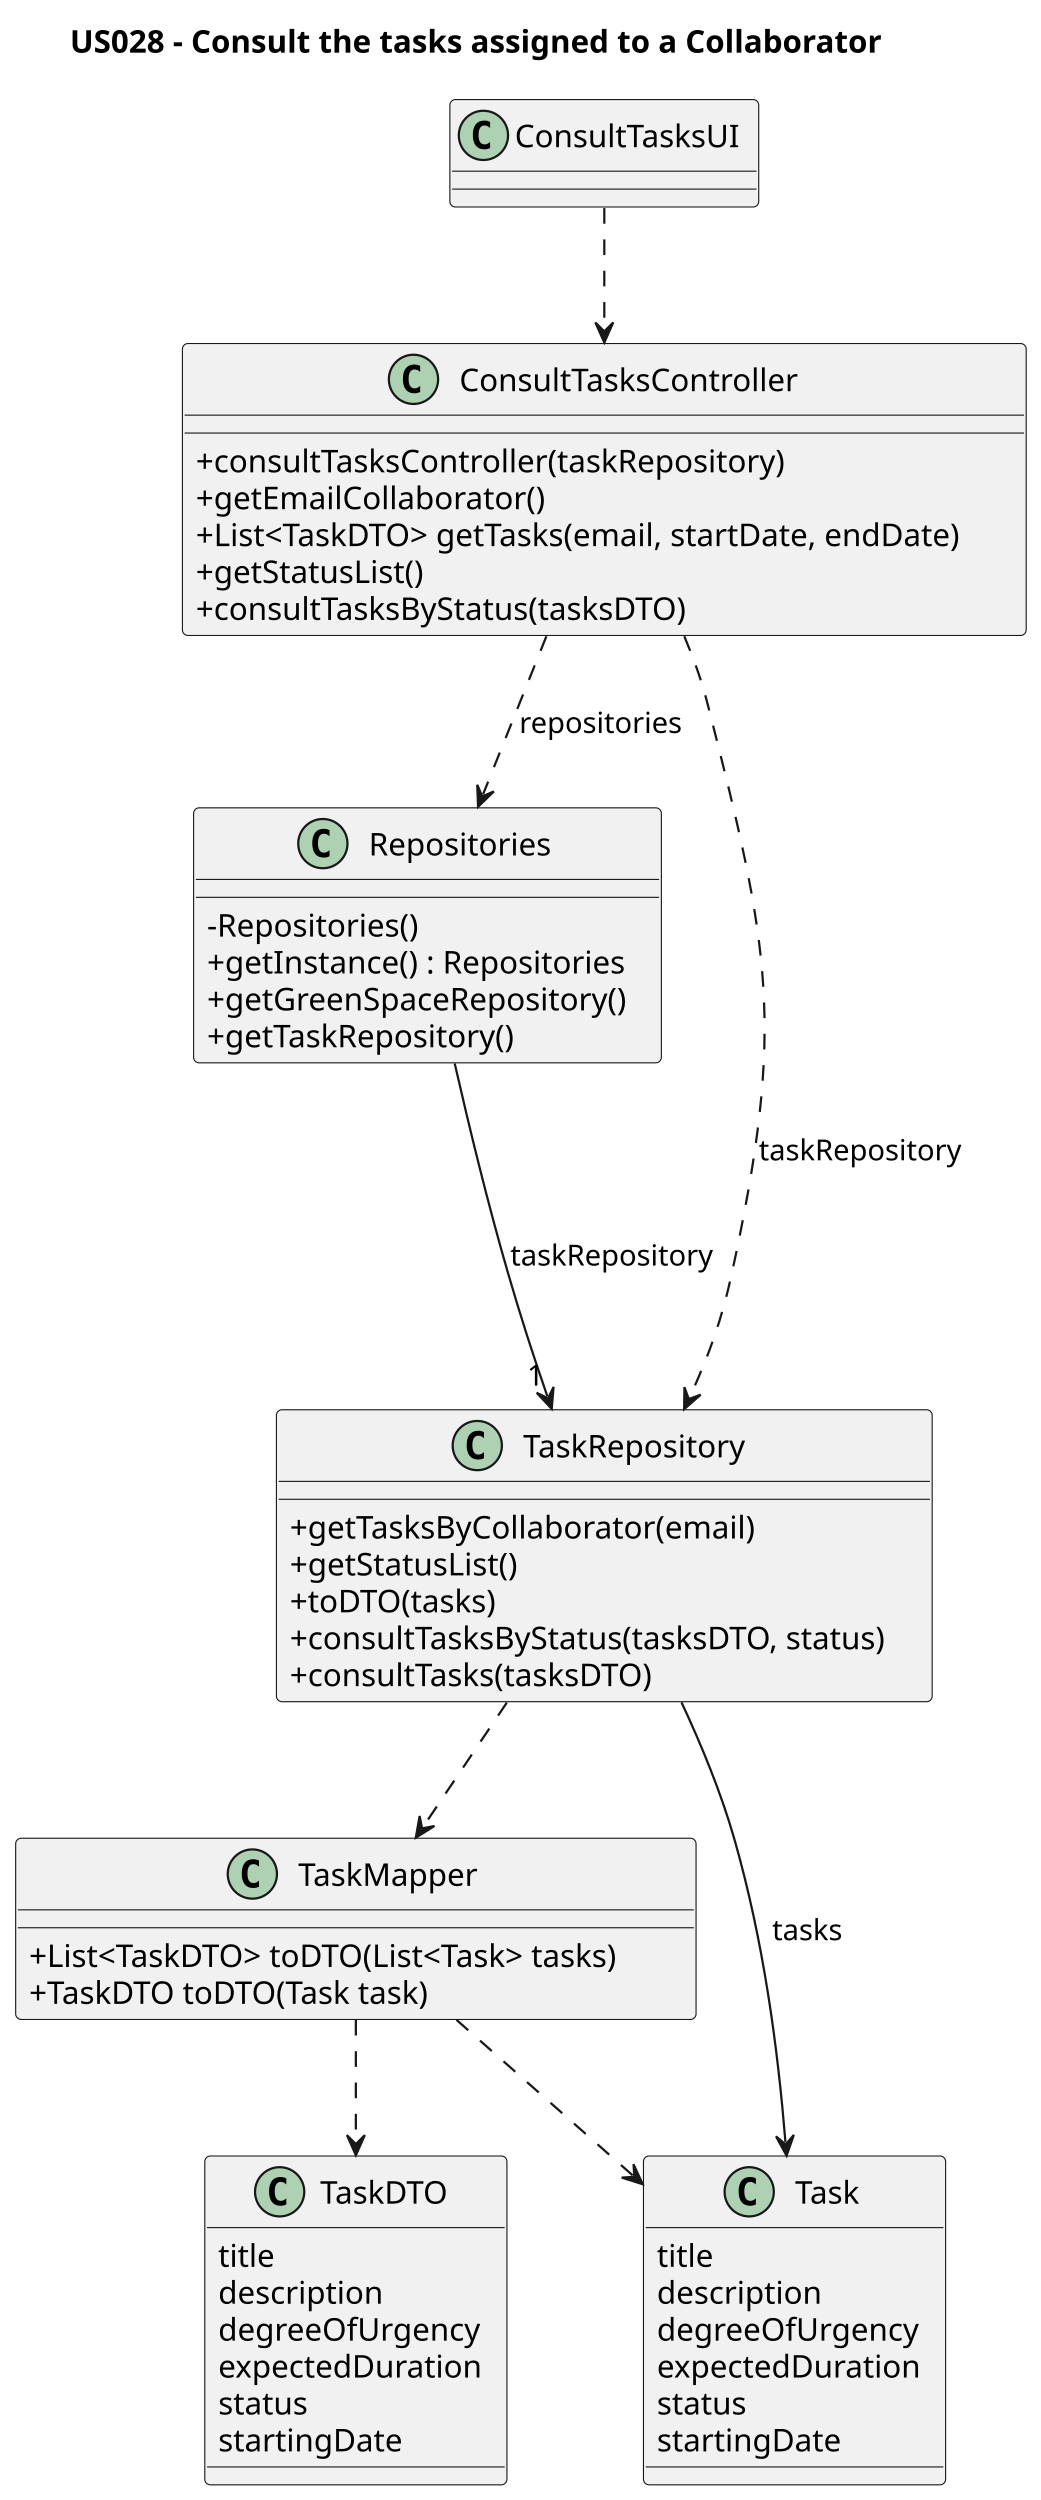
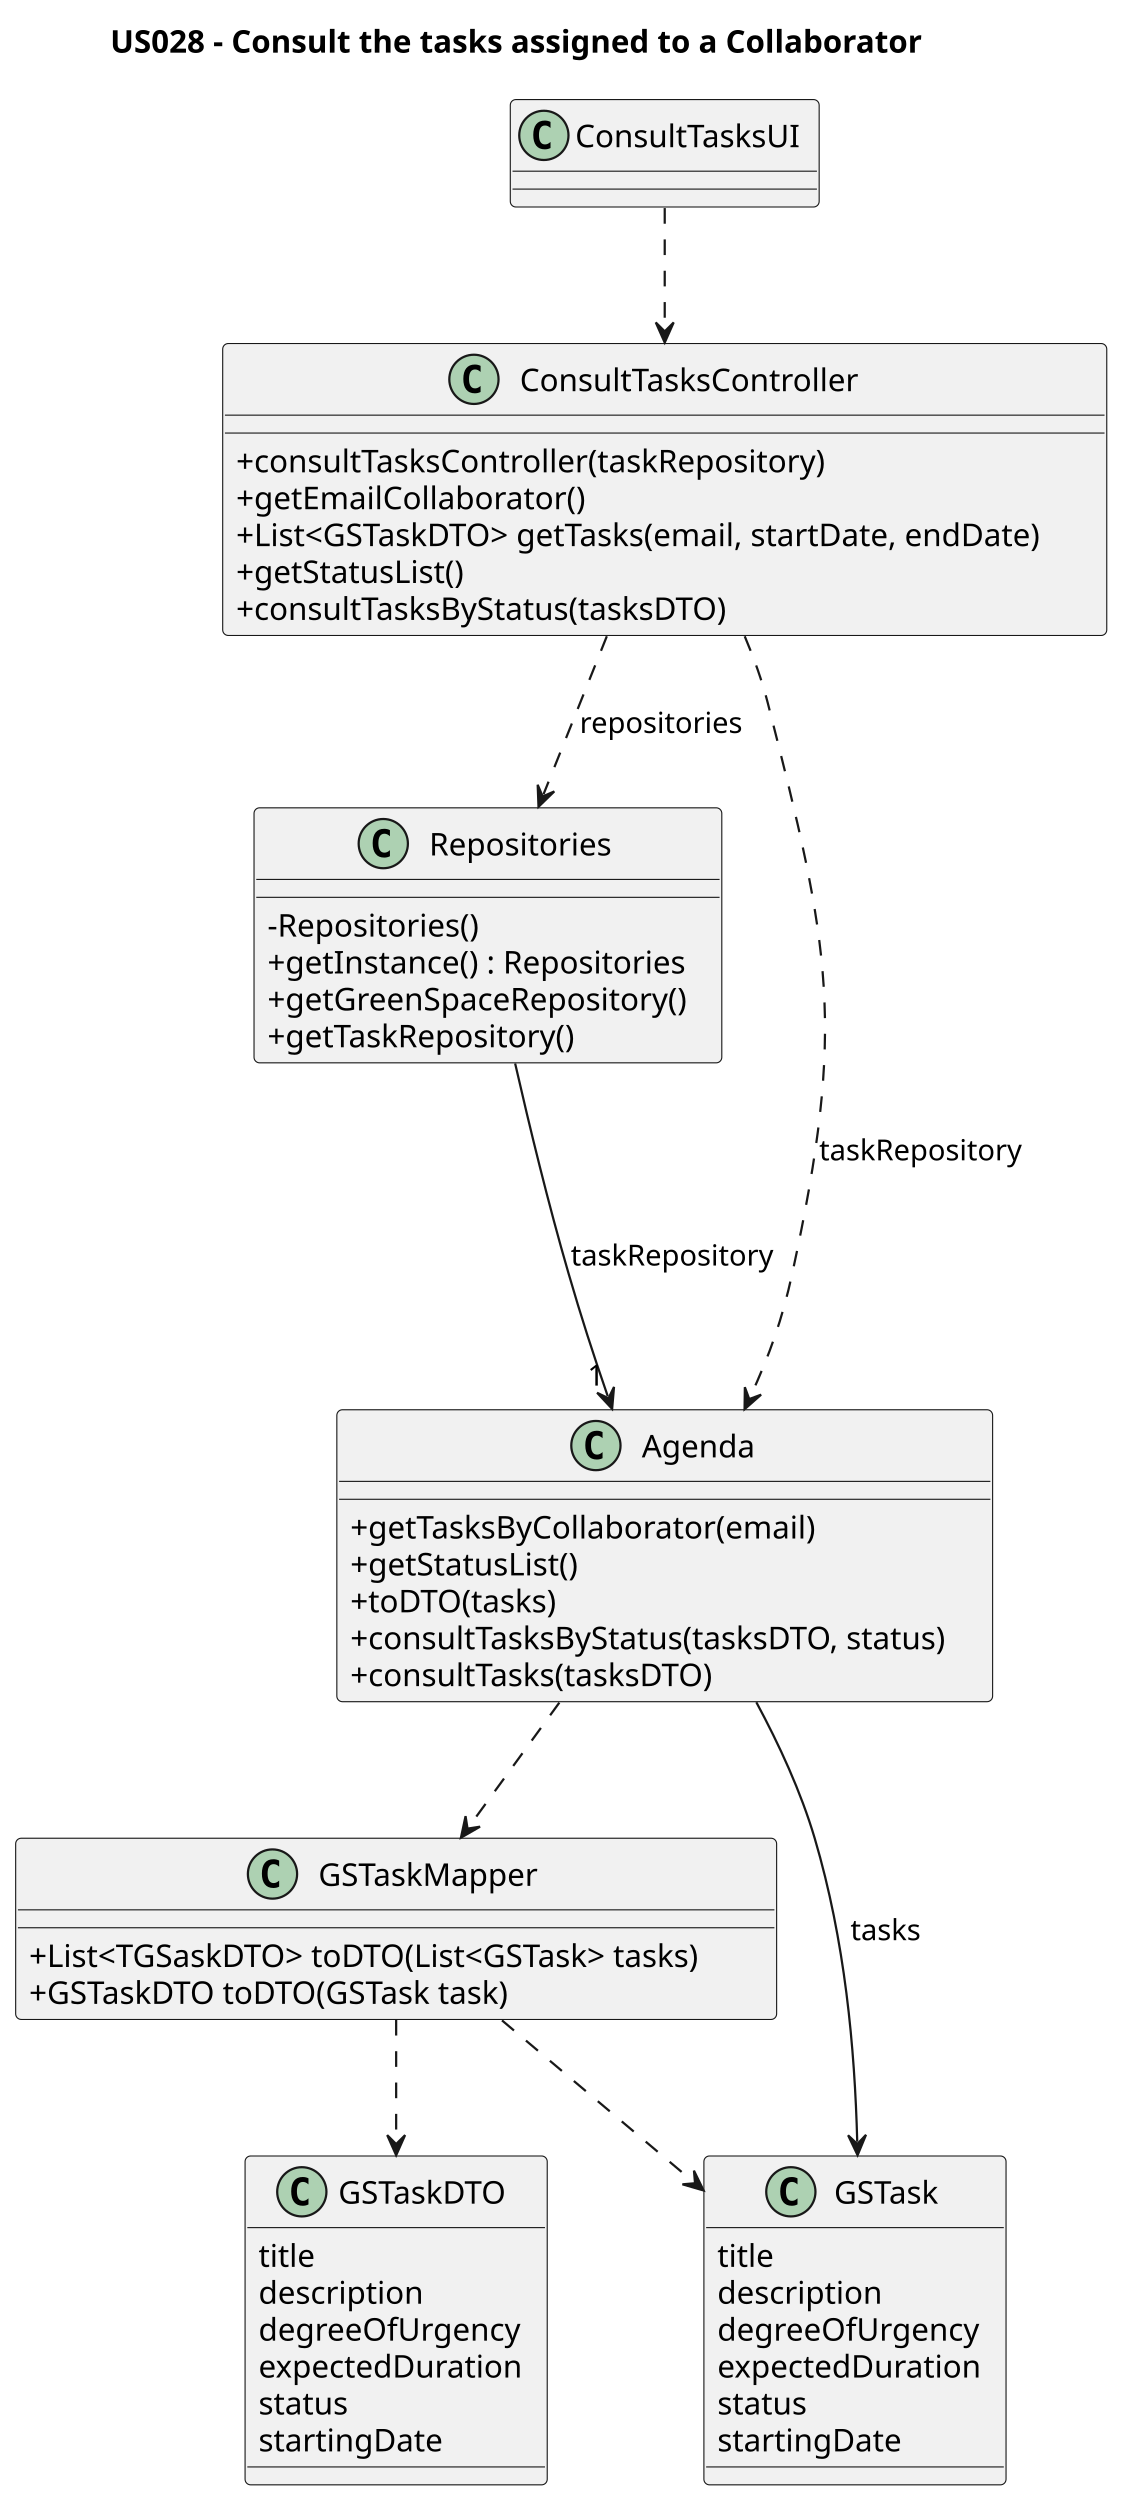
- <svg xmlns="http://www.w3.org/2000/svg" contentStyleType="text/css" height="1117px" preserveAspectRatio="none" style="width:465px;height:1117px;background:#FFFFFF;" version="1.1" viewBox="0 0 465 1117" width="465px" zoomAndPan="magnify">
+ <svg xmlns="http://www.w3.org/2000/svg" contentStyleType="text/css" height="1117px" preserveAspectRatio="none" style="width:501px;height:1117px;background:#FFFFFF;" version="1.1" viewBox="0 0 501 1117" width="501px" zoomAndPan="magnify">
  <defs />
  <g>
-     <text fill="#000000" font-family="sans-serif" font-size="14" font-weight="bold" lengthAdjust="spacing" textLength="389" x="31.25" y="23.535">US028 - Consult the tasks assigned to a Collaborator</text>
+     <text fill="#000000" font-family="sans-serif" font-size="14" font-weight="bold" lengthAdjust="spacing" textLength="389" x="49.25" y="23.535">US028 - Consult the tasks assigned to a Collaborator</text>
    <g id="elem_ConsultTasksUI">
-       <rect codeLine="5" fill="#F1F1F1" height="48" id="ConsultTasksUI" rx="2.5" ry="2.5" style="stroke:#181818;stroke-width:0.5;" width="138" x="201" y="44.488" />
-       <ellipse cx="216" cy="60.488" fill="#ADD1B2" rx="11" ry="11" style="stroke:#181818;stroke-width:1.0;" />
-       <path d="M218.973,66.131 Q218.392,66.43 217.753,66.58 Q217.114,66.729 216.408,66.729 Q213.901,66.729 212.582,65.077 Q211.262,63.425 211.262,60.304 Q211.262,57.175 212.582,55.523 Q213.901,53.871 216.408,53.871 Q217.114,53.871 217.761,54.02 Q218.409,54.17 218.973,54.469 L218.973,57.191 Q218.342,56.61 217.749,56.341 Q217.155,56.071 216.524,56.071 Q215.18,56.071 214.495,57.138 Q213.81,58.204 213.81,60.304 Q213.81,62.396 214.495,63.463 Q215.18,64.529 216.524,64.529 Q217.155,64.529 217.749,64.26 Q218.342,63.99 218.973,63.409 Z " fill="#000000" />
-       <text fill="#000000" font-family="sans-serif" font-size="14" lengthAdjust="spacing" textLength="106" x="230" y="65.779">ConsultTasksUI</text>
-       <line style="stroke:#181818;stroke-width:0.5;" x1="202" x2="338" y1="76.488" y2="76.488" />
-       <line style="stroke:#181818;stroke-width:0.5;" x1="202" x2="338" y1="84.488" y2="84.488" />
+       <rect codeLine="5" fill="#F1F1F1" height="48" id="ConsultTasksUI" rx="2.5" ry="2.5" style="stroke:#181818;stroke-width:0.5;" width="138" x="228" y="44.488" />
+       <ellipse cx="243" cy="60.488" fill="#ADD1B2" rx="11" ry="11" style="stroke:#181818;stroke-width:1.0;" />
+       <path d="M245.973,66.131 Q245.392,66.43 244.753,66.58 Q244.114,66.729 243.408,66.729 Q240.901,66.729 239.582,65.077 Q238.262,63.425 238.262,60.304 Q238.262,57.175 239.582,55.523 Q240.901,53.871 243.408,53.871 Q244.114,53.871 244.761,54.02 Q245.409,54.17 245.973,54.469 L245.973,57.191 Q245.342,56.61 244.749,56.341 Q244.155,56.071 243.524,56.071 Q242.18,56.071 241.495,57.138 Q240.81,58.204 240.81,60.304 Q240.81,62.396 241.495,63.463 Q242.18,64.529 243.524,64.529 Q244.155,64.529 244.749,64.26 Q245.342,63.99 245.973,63.409 Z " fill="#000000" />
+       <text fill="#000000" font-family="sans-serif" font-size="14" lengthAdjust="spacing" textLength="106" x="257" y="65.779">ConsultTasksUI</text>
+       <line style="stroke:#181818;stroke-width:0.5;" x1="229" x2="365" y1="76.488" y2="76.488" />
+       <line style="stroke:#181818;stroke-width:0.5;" x1="229" x2="365" y1="84.488" y2="84.488" />
    </g>
    <g id="elem_ConsultTasksController">
-       <rect codeLine="9" fill="#F1F1F1" height="130.441" id="ConsultTasksController" rx="2.5" ry="2.5" style="stroke:#181818;stroke-width:0.5;" width="377" x="81.5" y="153.488" />
-       <ellipse cx="184.75" cy="169.488" fill="#ADD1B2" rx="11" ry="11" style="stroke:#181818;stroke-width:1.0;" />
-       <path d="M187.723,175.131 Q187.142,175.43 186.503,175.58 Q185.864,175.729 185.158,175.729 Q182.651,175.729 181.332,174.077 Q180.012,172.425 180.012,169.304 Q180.012,166.175 181.332,164.523 Q182.651,162.871 185.158,162.871 Q185.864,162.871 186.511,163.02 Q187.159,163.17 187.723,163.469 L187.723,166.191 Q187.092,165.61 186.499,165.341 Q185.905,165.071 185.274,165.071 Q183.93,165.071 183.245,166.137 Q182.56,167.204 182.56,169.304 Q182.56,171.396 183.245,172.463 Q183.93,173.529 185.274,173.529 Q185.905,173.529 186.499,173.26 Q187.092,172.99 187.723,172.409 Z " fill="#000000" />
-       <text fill="#000000" font-family="sans-serif" font-size="14" lengthAdjust="spacing" textLength="162" x="205.25" y="174.779">ConsultTasksController</text>
-       <line style="stroke:#181818;stroke-width:0.5;" x1="82.5" x2="457.5" y1="185.488" y2="185.488" />
-       <line style="stroke:#181818;stroke-width:0.5;" x1="82.5" x2="457.5" y1="193.488" y2="193.488" />
-       <text fill="#000000" font-family="sans-serif" font-size="14" lengthAdjust="spacing" textLength="281" x="87.5" y="211.023">+consultTasksController(taskRepository)</text>
-       <text fill="#000000" font-family="sans-serif" font-size="14" lengthAdjust="spacing" textLength="167" x="87.5" y="227.512">+getEmailCollaborator()</text>
-       <text fill="#000000" font-family="sans-serif" font-size="14" lengthAdjust="spacing" textLength="365" x="87.5" y="244">+List&lt;TaskDTO&gt; getTasks(email, startDate, endDate)</text>
-       <text fill="#000000" font-family="sans-serif" font-size="14" lengthAdjust="spacing" textLength="108" x="87.5" y="260.488">+getStatusList()</text>
-       <text fill="#000000" font-family="sans-serif" font-size="14" lengthAdjust="spacing" textLength="232" x="87.5" y="276.977">+consultTasksByStatus(tasksDTO)</text>
+       <rect codeLine="9" fill="#F1F1F1" height="130.441" id="ConsultTasksController" rx="2.5" ry="2.5" style="stroke:#181818;stroke-width:0.5;" width="395" x="99.5" y="153.488" />
+       <ellipse cx="211.75" cy="169.488" fill="#ADD1B2" rx="11" ry="11" style="stroke:#181818;stroke-width:1.0;" />
+       <path d="M214.723,175.131 Q214.142,175.43 213.503,175.58 Q212.864,175.729 212.158,175.729 Q209.651,175.729 208.332,174.077 Q207.012,172.425 207.012,169.304 Q207.012,166.175 208.332,164.523 Q209.651,162.871 212.158,162.871 Q212.864,162.871 213.511,163.02 Q214.159,163.17 214.723,163.469 L214.723,166.191 Q214.092,165.61 213.499,165.341 Q212.905,165.071 212.274,165.071 Q210.93,165.071 210.245,166.137 Q209.56,167.204 209.56,169.304 Q209.56,171.396 210.245,172.463 Q210.93,173.529 212.274,173.529 Q212.905,173.529 213.499,173.26 Q214.092,172.99 214.723,172.409 Z " fill="#000000" />
+       <text fill="#000000" font-family="sans-serif" font-size="14" lengthAdjust="spacing" textLength="162" x="232.25" y="174.779">ConsultTasksController</text>
+       <line style="stroke:#181818;stroke-width:0.5;" x1="100.5" x2="493.5" y1="185.488" y2="185.488" />
+       <line style="stroke:#181818;stroke-width:0.5;" x1="100.5" x2="493.5" y1="193.488" y2="193.488" />
+       <text fill="#000000" font-family="sans-serif" font-size="14" lengthAdjust="spacing" textLength="281" x="105.5" y="211.023">+consultTasksController(taskRepository)</text>
+       <text fill="#000000" font-family="sans-serif" font-size="14" lengthAdjust="spacing" textLength="167" x="105.5" y="227.512">+getEmailCollaborator()</text>
+       <text fill="#000000" font-family="sans-serif" font-size="14" lengthAdjust="spacing" textLength="383" x="105.5" y="244">+List&lt;GSTaskDTO&gt; getTasks(email, startDate, endDate)</text>
+       <text fill="#000000" font-family="sans-serif" font-size="14" lengthAdjust="spacing" textLength="108" x="105.5" y="260.488">+getStatusList()</text>
+       <text fill="#000000" font-family="sans-serif" font-size="14" lengthAdjust="spacing" textLength="232" x="105.5" y="276.977">+consultTasksByStatus(tasksDTO)</text>
    </g>
    <g id="elem_Repositories">
-       <rect codeLine="17" fill="#F1F1F1" height="113.953" id="Repositories" rx="2.5" ry="2.5" style="stroke:#181818;stroke-width:0.5;" width="209" x="86.5" y="360.928" />
-       <ellipse cx="144.25" cy="376.928" fill="#ADD1B2" rx="11" ry="11" style="stroke:#181818;stroke-width:1.0;" />
-       <path d="M147.223,382.571 Q146.642,382.87 146.003,383.02 Q145.364,383.169 144.658,383.169 Q142.151,383.169 140.832,381.517 Q139.512,379.865 139.512,376.744 Q139.512,373.615 140.832,371.963 Q142.151,370.311 144.658,370.311 Q145.364,370.311 146.011,370.461 Q146.659,370.61 147.223,370.909 L147.223,373.631 Q146.592,373.05 145.999,372.781 Q145.405,372.511 144.774,372.511 Q143.43,372.511 142.745,373.577 Q142.06,374.644 142.06,376.744 Q142.06,378.836 142.745,379.903 Q143.43,380.969 144.774,380.969 Q145.405,380.969 145.999,380.7 Q146.592,380.43 147.223,379.849 Z " fill="#000000" />
-       <text fill="#000000" font-family="sans-serif" font-size="14" lengthAdjust="spacing" textLength="85" x="164.75" y="382.219">Repositories</text>
-       <line style="stroke:#181818;stroke-width:0.5;" x1="87.5" x2="294.5" y1="392.928" y2="392.928" />
-       <line style="stroke:#181818;stroke-width:0.5;" x1="87.5" x2="294.5" y1="400.928" y2="400.928" />
-       <text fill="#000000" font-family="sans-serif" font-size="14" lengthAdjust="spacing" textLength="103" x="92.5" y="418.463">-Repositories()</text>
-       <text fill="#000000" font-family="sans-serif" font-size="14" lengthAdjust="spacing" textLength="197" x="92.5" y="434.952">+getInstance() : Repositories</text>
-       <text fill="#000000" font-family="sans-serif" font-size="14" lengthAdjust="spacing" textLength="197" x="92.5" y="451.44">+getGreenSpaceRepository()</text>
-       <text fill="#000000" font-family="sans-serif" font-size="14" lengthAdjust="spacing" textLength="148" x="92.5" y="467.928">+getTaskRepository()</text>
+       <rect codeLine="17" fill="#F1F1F1" height="113.953" id="Repositories" rx="2.5" ry="2.5" style="stroke:#181818;stroke-width:0.5;" width="209" x="113.5" y="360.928" />
+       <ellipse cx="171.25" cy="376.928" fill="#ADD1B2" rx="11" ry="11" style="stroke:#181818;stroke-width:1.0;" />
+       <path d="M174.223,382.571 Q173.642,382.87 173.003,383.02 Q172.364,383.169 171.658,383.169 Q169.151,383.169 167.832,381.517 Q166.512,379.865 166.512,376.744 Q166.512,373.615 167.832,371.963 Q169.151,370.311 171.658,370.311 Q172.364,370.311 173.011,370.461 Q173.659,370.61 174.223,370.909 L174.223,373.631 Q173.592,373.05 172.999,372.781 Q172.405,372.511 171.774,372.511 Q170.43,372.511 169.745,373.577 Q169.06,374.644 169.06,376.744 Q169.06,378.836 169.745,379.903 Q170.43,380.969 171.774,380.969 Q172.405,380.969 172.999,380.7 Q173.592,380.43 174.223,379.849 Z " fill="#000000" />
+       <text fill="#000000" font-family="sans-serif" font-size="14" lengthAdjust="spacing" textLength="85" x="191.75" y="382.219">Repositories</text>
+       <line style="stroke:#181818;stroke-width:0.5;" x1="114.5" x2="321.5" y1="392.928" y2="392.928" />
+       <line style="stroke:#181818;stroke-width:0.5;" x1="114.5" x2="321.5" y1="400.928" y2="400.928" />
+       <text fill="#000000" font-family="sans-serif" font-size="14" lengthAdjust="spacing" textLength="103" x="119.5" y="418.463">-Repositories()</text>
+       <text fill="#000000" font-family="sans-serif" font-size="14" lengthAdjust="spacing" textLength="197" x="119.5" y="434.952">+getInstance() : Repositories</text>
+       <text fill="#000000" font-family="sans-serif" font-size="14" lengthAdjust="spacing" textLength="197" x="119.5" y="451.44">+getGreenSpaceRepository()</text>
+       <text fill="#000000" font-family="sans-serif" font-size="14" lengthAdjust="spacing" textLength="148" x="119.5" y="467.928">+getTaskRepository()</text>
    </g>
-     <g id="elem_TaskRepository">
-       <rect codeLine="24" fill="#F1F1F1" height="130.441" id="TaskRepository" rx="2.5" ry="2.5" style="stroke:#181818;stroke-width:0.5;" width="293" x="123.5" y="629.878" />
-       <ellipse cx="213.25" cy="645.878" fill="#ADD1B2" rx="11" ry="11" style="stroke:#181818;stroke-width:1.0;" />
-       <path d="M216.223,651.521 Q215.642,651.82 215.003,651.97 Q214.364,652.119 213.658,652.119 Q211.151,652.119 209.832,650.467 Q208.512,648.815 208.512,645.694 Q208.512,642.565 209.832,640.913 Q211.151,639.261 213.658,639.261 Q214.364,639.261 215.011,639.41 Q215.659,639.56 216.223,639.859 L216.223,642.581 Q215.592,642 214.999,641.731 Q214.405,641.461 213.774,641.461 Q212.43,641.461 211.745,642.528 Q211.06,643.594 211.06,645.694 Q211.06,647.786 211.745,648.853 Q212.43,649.919 213.774,649.919 Q214.405,649.919 214.999,649.649 Q215.592,649.38 216.223,648.799 Z " fill="#000000" />
-       <text fill="#000000" font-family="sans-serif" font-size="14" lengthAdjust="spacing" textLength="105" x="233.75" y="651.169">TaskRepository</text>
-       <line style="stroke:#181818;stroke-width:0.5;" x1="124.5" x2="415.5" y1="661.878" y2="661.878" />
-       <line style="stroke:#181818;stroke-width:0.5;" x1="124.5" x2="415.5" y1="669.878" y2="669.878" />
-       <text fill="#000000" font-family="sans-serif" font-size="14" lengthAdjust="spacing" textLength="221" x="129.5" y="687.413">+getTasksByCollaborator(email)</text>
-       <text fill="#000000" font-family="sans-serif" font-size="14" lengthAdjust="spacing" textLength="108" x="129.5" y="703.902">+getStatusList()</text>
-       <text fill="#000000" font-family="sans-serif" font-size="14" lengthAdjust="spacing" textLength="100" x="129.5" y="720.39">+toDTO(tasks)</text>
-       <text fill="#000000" font-family="sans-serif" font-size="14" lengthAdjust="spacing" textLength="281" x="129.5" y="736.878">+consultTasksByStatus(tasksDTO, status)</text>
-       <text fill="#000000" font-family="sans-serif" font-size="14" lengthAdjust="spacing" textLength="175" x="129.5" y="753.367">+consultTasks(tasksDTO)</text>
+     <g id="elem_Agenda">
+       <rect codeLine="24" fill="#F1F1F1" height="130.441" id="Agenda" rx="2.5" ry="2.5" style="stroke:#181818;stroke-width:0.5;" width="293" x="150.5" y="629.878" />
+       <ellipse cx="266.25" cy="645.878" fill="#ADD1B2" rx="11" ry="11" style="stroke:#181818;stroke-width:1.0;" />
+       <path d="M269.223,651.521 Q268.642,651.82 268.003,651.97 Q267.364,652.119 266.658,652.119 Q264.151,652.119 262.832,650.467 Q261.512,648.815 261.512,645.694 Q261.512,642.565 262.832,640.913 Q264.151,639.261 266.658,639.261 Q267.364,639.261 268.011,639.41 Q268.659,639.56 269.223,639.859 L269.223,642.581 Q268.592,642 267.999,641.731 Q267.405,641.461 266.774,641.461 Q265.43,641.461 264.745,642.528 Q264.06,643.594 264.06,645.694 Q264.06,647.786 264.745,648.853 Q265.43,649.919 266.774,649.919 Q267.405,649.919 267.999,649.649 Q268.592,649.38 269.223,648.799 Z " fill="#000000" />
+       <text fill="#000000" font-family="sans-serif" font-size="14" lengthAdjust="spacing" textLength="53" x="286.75" y="651.169">Agenda</text>
+       <line style="stroke:#181818;stroke-width:0.5;" x1="151.5" x2="442.5" y1="661.878" y2="661.878" />
+       <line style="stroke:#181818;stroke-width:0.5;" x1="151.5" x2="442.5" y1="669.878" y2="669.878" />
+       <text fill="#000000" font-family="sans-serif" font-size="14" lengthAdjust="spacing" textLength="221" x="156.5" y="687.413">+getTasksByCollaborator(email)</text>
+       <text fill="#000000" font-family="sans-serif" font-size="14" lengthAdjust="spacing" textLength="108" x="156.5" y="703.902">+getStatusList()</text>
+       <text fill="#000000" font-family="sans-serif" font-size="14" lengthAdjust="spacing" textLength="100" x="156.5" y="720.39">+toDTO(tasks)</text>
+       <text fill="#000000" font-family="sans-serif" font-size="14" lengthAdjust="spacing" textLength="281" x="156.5" y="736.878">+consultTasksByStatus(tasksDTO, status)</text>
+       <text fill="#000000" font-family="sans-serif" font-size="14" lengthAdjust="spacing" textLength="175" x="156.5" y="753.367">+consultTasks(tasksDTO)</text>
    </g>
-     <g id="elem_TaskMapper">
-       <rect codeLine="32" fill="#F1F1F1" height="80.977" id="TaskMapper" rx="2.5" ry="2.5" style="stroke:#181818;stroke-width:0.5;" width="304" x="7" y="821.318" />
-       <ellipse cx="112.75" cy="837.318" fill="#ADD1B2" rx="11" ry="11" style="stroke:#181818;stroke-width:1.0;" />
-       <path d="M115.723,842.961 Q115.142,843.26 114.503,843.41 Q113.864,843.559 113.158,843.559 Q110.651,843.559 109.332,841.907 Q108.012,840.255 108.012,837.134 Q108.012,834.005 109.332,832.353 Q110.651,830.701 113.158,830.701 Q113.864,830.701 114.511,830.851 Q115.159,831 115.723,831.299 L115.723,834.021 Q115.092,833.44 114.499,833.171 Q113.905,832.901 113.274,832.901 Q111.93,832.901 111.245,833.967 Q110.56,835.034 110.56,837.134 Q110.56,839.226 111.245,840.293 Q111.93,841.359 113.274,841.359 Q113.905,841.359 114.499,841.09 Q115.092,840.82 115.723,840.239 Z " fill="#000000" />
-       <text fill="#000000" font-family="sans-serif" font-size="14" lengthAdjust="spacing" textLength="84" x="133.25" y="842.609">TaskMapper</text>
-       <line style="stroke:#181818;stroke-width:0.5;" x1="8" x2="310" y1="853.318" y2="853.318" />
-       <line style="stroke:#181818;stroke-width:0.5;" x1="8" x2="310" y1="861.318" y2="861.318" />
-       <text fill="#000000" font-family="sans-serif" font-size="14" lengthAdjust="spacing" textLength="292" x="13" y="878.853">+List&lt;TaskDTO&gt; toDTO(List&lt;Task&gt; tasks)</text>
-       <text fill="#000000" font-family="sans-serif" font-size="14" lengthAdjust="spacing" textLength="195" x="13" y="895.342">+TaskDTO toDTO(Task task)</text>
+     <g id="elem_GSTaskMapper">
+       <rect codeLine="32" fill="#F1F1F1" height="80.977" id="GSTaskMapper" rx="2.5" ry="2.5" style="stroke:#181818;stroke-width:0.5;" width="340" x="7" y="821.318" />
+       <ellipse cx="121.75" cy="837.318" fill="#ADD1B2" rx="11" ry="11" style="stroke:#181818;stroke-width:1.0;" />
+       <path d="M124.723,842.961 Q124.142,843.26 123.503,843.41 Q122.864,843.559 122.158,843.559 Q119.651,843.559 118.332,841.907 Q117.012,840.255 117.012,837.134 Q117.012,834.005 118.332,832.353 Q119.651,830.701 122.158,830.701 Q122.864,830.701 123.511,830.851 Q124.159,831 124.723,831.299 L124.723,834.021 Q124.092,833.44 123.499,833.171 Q122.905,832.901 122.274,832.901 Q120.93,832.901 120.245,833.967 Q119.56,835.034 119.56,837.134 Q119.56,839.226 120.245,840.293 Q120.93,841.359 122.274,841.359 Q122.905,841.359 123.499,841.09 Q124.092,840.82 124.723,840.239 Z " fill="#000000" />
+       <text fill="#000000" font-family="sans-serif" font-size="14" lengthAdjust="spacing" textLength="102" x="142.25" y="842.609">GSTaskMapper</text>
+       <line style="stroke:#181818;stroke-width:0.5;" x1="8" x2="346" y1="853.318" y2="853.318" />
+       <line style="stroke:#181818;stroke-width:0.5;" x1="8" x2="346" y1="861.318" y2="861.318" />
+       <text fill="#000000" font-family="sans-serif" font-size="14" lengthAdjust="spacing" textLength="328" x="13" y="878.853">+List&lt;TGSaskDTO&gt; toDTO(List&lt;GSTask&gt; tasks)</text>
+       <text fill="#000000" font-family="sans-serif" font-size="14" lengthAdjust="spacing" textLength="231" x="13" y="895.342">+GSTaskDTO toDTO(GSTask task)</text>
    </g>
-     <g id="elem_TaskDTO">
-       <rect codeLine="37" fill="#F1F1F1" height="146.93" id="TaskDTO" rx="2.5" ry="2.5" style="stroke:#181818;stroke-width:0.5;" width="135" x="91.5" y="963.298" />
-       <ellipse cx="124.95" cy="979.298" fill="#ADD1B2" rx="11" ry="11" style="stroke:#181818;stroke-width:1.0;" />
-       <path d="M127.923,984.941 Q127.342,985.24 126.703,985.39 Q126.064,985.539 125.358,985.539 Q122.851,985.539 121.531,983.887 Q120.212,982.235 120.212,979.114 Q120.212,975.985 121.531,974.333 Q122.851,972.681 125.358,972.681 Q126.064,972.681 126.711,972.831 Q127.359,972.98 127.923,973.279 L127.923,976.001 Q127.292,975.42 126.699,975.151 Q126.105,974.881 125.474,974.881 Q124.13,974.881 123.445,975.947 Q122.76,977.014 122.76,979.114 Q122.76,981.206 123.445,982.273 Q124.13,983.339 125.474,983.339 Q126.105,983.339 126.699,983.069 Q127.292,982.8 127.923,982.219 Z " fill="#000000" />
-       <text fill="#000000" font-family="sans-serif" font-size="14" lengthAdjust="spacing" textLength="62" x="143.05" y="984.589">TaskDTO</text>
-       <line style="stroke:#181818;stroke-width:0.5;" x1="92.5" x2="225.5" y1="995.298" y2="995.298" />
-       <text fill="#000000" font-family="sans-serif" font-size="14" lengthAdjust="spacing" textLength="26" x="97.5" y="1012.833">title</text>
-       <text fill="#000000" font-family="sans-serif" font-size="14" lengthAdjust="spacing" textLength="77" x="97.5" y="1029.322">description</text>
-       <text fill="#000000" font-family="sans-serif" font-size="14" lengthAdjust="spacing" textLength="120" x="97.5" y="1045.81">degreeOfUrgency</text>
-       <text fill="#000000" font-family="sans-serif" font-size="14" lengthAdjust="spacing" textLength="123" x="97.5" y="1062.298">expectedDuration</text>
-       <text fill="#000000" font-family="sans-serif" font-size="14" lengthAdjust="spacing" textLength="41" x="97.5" y="1078.787">status</text>
-       <text fill="#000000" font-family="sans-serif" font-size="14" lengthAdjust="spacing" textLength="84" x="97.5" y="1095.275">startingDate</text>
-       <line style="stroke:#181818;stroke-width:0.5;" x1="92.5" x2="225.5" y1="1102.228" y2="1102.228" />
+     <g id="elem_GSTaskDTO">
+       <rect codeLine="37" fill="#F1F1F1" height="146.93" id="GSTaskDTO" rx="2.5" ry="2.5" style="stroke:#181818;stroke-width:0.5;" width="135" x="109.5" y="963.298" />
+       <ellipse cx="134.85" cy="979.298" fill="#ADD1B2" rx="11" ry="11" style="stroke:#181818;stroke-width:1.0;" />
+       <path d="M137.823,984.941 Q137.242,985.24 136.603,985.39 Q135.964,985.539 135.258,985.539 Q132.751,985.539 131.431,983.887 Q130.112,982.235 130.112,979.114 Q130.112,975.985 131.431,974.333 Q132.751,972.681 135.258,972.681 Q135.964,972.681 136.611,972.831 Q137.259,972.98 137.823,973.279 L137.823,976.001 Q137.192,975.42 136.599,975.151 Q136.005,974.881 135.374,974.881 Q134.03,974.881 133.345,975.947 Q132.66,977.014 132.66,979.114 Q132.66,981.206 133.345,982.273 Q134.03,983.339 135.374,983.339 Q136.005,983.339 136.599,983.069 Q137.192,982.8 137.823,982.219 Z " fill="#000000" />
+       <text fill="#000000" font-family="sans-serif" font-size="14" lengthAdjust="spacing" textLength="80" x="151.15" y="984.589">GSTaskDTO</text>
+       <line style="stroke:#181818;stroke-width:0.5;" x1="110.5" x2="243.5" y1="995.298" y2="995.298" />
+       <text fill="#000000" font-family="sans-serif" font-size="14" lengthAdjust="spacing" textLength="26" x="115.5" y="1012.833">title</text>
+       <text fill="#000000" font-family="sans-serif" font-size="14" lengthAdjust="spacing" textLength="77" x="115.5" y="1029.322">description</text>
+       <text fill="#000000" font-family="sans-serif" font-size="14" lengthAdjust="spacing" textLength="120" x="115.5" y="1045.81">degreeOfUrgency</text>
+       <text fill="#000000" font-family="sans-serif" font-size="14" lengthAdjust="spacing" textLength="123" x="115.5" y="1062.298">expectedDuration</text>
+       <text fill="#000000" font-family="sans-serif" font-size="14" lengthAdjust="spacing" textLength="41" x="115.5" y="1078.787">status</text>
+       <text fill="#000000" font-family="sans-serif" font-size="14" lengthAdjust="spacing" textLength="84" x="115.5" y="1095.275">startingDate</text>
+       <line style="stroke:#181818;stroke-width:0.5;" x1="110.5" x2="243.5" y1="1102.228" y2="1102.228" />
    </g>
-     <g id="elem_Task">
-       <rect codeLine="46" fill="#F1F1F1" height="146.93" id="Task" rx="2.5" ry="2.5" style="stroke:#181818;stroke-width:0.5;" width="135" x="287.5" y="963.298" />
-       <ellipse cx="334.75" cy="979.298" fill="#ADD1B2" rx="11" ry="11" style="stroke:#181818;stroke-width:1.0;" />
-       <path d="M337.723,984.941 Q337.142,985.24 336.503,985.39 Q335.864,985.539 335.158,985.539 Q332.651,985.539 331.332,983.887 Q330.012,982.235 330.012,979.114 Q330.012,975.985 331.332,974.333 Q332.651,972.681 335.158,972.681 Q335.864,972.681 336.511,972.831 Q337.159,972.98 337.723,973.279 L337.723,976.001 Q337.092,975.42 336.499,975.151 Q335.905,974.881 335.274,974.881 Q333.93,974.881 333.245,975.947 Q332.56,977.014 332.56,979.114 Q332.56,981.206 333.245,982.273 Q333.93,983.339 335.274,983.339 Q335.905,983.339 336.499,983.069 Q337.092,982.8 337.723,982.219 Z " fill="#000000" />
-       <text fill="#000000" font-family="sans-serif" font-size="14" lengthAdjust="spacing" textLength="32" x="355.25" y="984.589">Task</text>
-       <line style="stroke:#181818;stroke-width:0.5;" x1="288.5" x2="421.5" y1="995.298" y2="995.298" />
-       <text fill="#000000" font-family="sans-serif" font-size="14" lengthAdjust="spacing" textLength="26" x="293.5" y="1012.833">title</text>
-       <text fill="#000000" font-family="sans-serif" font-size="14" lengthAdjust="spacing" textLength="77" x="293.5" y="1029.322">description</text>
-       <text fill="#000000" font-family="sans-serif" font-size="14" lengthAdjust="spacing" textLength="120" x="293.5" y="1045.81">degreeOfUrgency</text>
-       <text fill="#000000" font-family="sans-serif" font-size="14" lengthAdjust="spacing" textLength="123" x="293.5" y="1062.298">expectedDuration</text>
-       <text fill="#000000" font-family="sans-serif" font-size="14" lengthAdjust="spacing" textLength="41" x="293.5" y="1078.787">status</text>
-       <text fill="#000000" font-family="sans-serif" font-size="14" lengthAdjust="spacing" textLength="84" x="293.5" y="1095.275">startingDate</text>
-       <line style="stroke:#181818;stroke-width:0.5;" x1="288.5" x2="421.5" y1="1102.228" y2="1102.228" />
+     <g id="elem_GSTask">
+       <rect codeLine="46" fill="#F1F1F1" height="146.93" id="GSTask" rx="2.5" ry="2.5" style="stroke:#181818;stroke-width:0.5;" width="135" x="314.5" y="963.298" />
+       <ellipse cx="353.35" cy="979.298" fill="#ADD1B2" rx="11" ry="11" style="stroke:#181818;stroke-width:1.0;" />
+       <path d="M356.323,984.941 Q355.742,985.24 355.103,985.39 Q354.464,985.539 353.758,985.539 Q351.251,985.539 349.932,983.887 Q348.612,982.235 348.612,979.114 Q348.612,975.985 349.932,974.333 Q351.251,972.681 353.758,972.681 Q354.464,972.681 355.111,972.831 Q355.759,972.98 356.323,973.279 L356.323,976.001 Q355.692,975.42 355.099,975.151 Q354.505,974.881 353.874,974.881 Q352.53,974.881 351.845,975.947 Q351.16,977.014 351.16,979.114 Q351.16,981.206 351.845,982.273 Q352.53,983.339 353.874,983.339 Q354.505,983.339 355.099,983.069 Q355.692,982.8 356.323,982.219 Z " fill="#000000" />
+       <text fill="#000000" font-family="sans-serif" font-size="14" lengthAdjust="spacing" textLength="50" x="372.65" y="984.589">GSTask</text>
+       <line style="stroke:#181818;stroke-width:0.5;" x1="315.5" x2="448.5" y1="995.298" y2="995.298" />
+       <text fill="#000000" font-family="sans-serif" font-size="14" lengthAdjust="spacing" textLength="26" x="320.5" y="1012.833">title</text>
+       <text fill="#000000" font-family="sans-serif" font-size="14" lengthAdjust="spacing" textLength="77" x="320.5" y="1029.322">description</text>
+       <text fill="#000000" font-family="sans-serif" font-size="14" lengthAdjust="spacing" textLength="120" x="320.5" y="1045.81">degreeOfUrgency</text>
+       <text fill="#000000" font-family="sans-serif" font-size="14" lengthAdjust="spacing" textLength="123" x="320.5" y="1062.298">expectedDuration</text>
+       <text fill="#000000" font-family="sans-serif" font-size="14" lengthAdjust="spacing" textLength="41" x="320.5" y="1078.787">status</text>
+       <text fill="#000000" font-family="sans-serif" font-size="14" lengthAdjust="spacing" textLength="84" x="320.5" y="1095.275">startingDate</text>
+       <line style="stroke:#181818;stroke-width:0.5;" x1="315.5" x2="448.5" y1="1102.228" y2="1102.228" />
    </g>
    <g id="link_ConsultTasksUI_ConsultTasksController">
-       <path codeLine="55" d="M270,92.968 C270,109.218 270,125.678 270,147.068 " fill="none" id="ConsultTasksUI-to-ConsultTasksController" style="stroke:#181818;stroke-width:1.0;stroke-dasharray:7.0,7.0;" />
-       <polygon fill="#181818" points="270,153.068,274,144.068,270,148.068,266,144.068,270,153.068" style="stroke:#181818;stroke-width:1.0;" />
+       <path codeLine="55" d="M297,92.968 C297,109.218 297,125.678 297,147.068 " fill="none" id="ConsultTasksUI-to-ConsultTasksController" style="stroke:#181818;stroke-width:1.0;stroke-dasharray:7.0,7.0;" />
+       <polygon fill="#181818" points="297,153.068,301,144.068,297,148.068,293,144.068,297,153.068" style="stroke:#181818;stroke-width:1.0;" />
    </g>
    <g id="link_ConsultTasksController_Repositories">
-       <path codeLine="56" d="M244.13,284.278 C234.28,308.878 225.362,331.129 215.832,354.909 " fill="none" id="ConsultTasksController-to-Repositories" style="stroke:#181818;stroke-width:1.0;stroke-dasharray:7.0,7.0;" />
-       <polygon fill="#181818" points="213.6,360.478,220.661,353.612,215.46,355.837,213.235,350.636,213.6,360.478" style="stroke:#181818;stroke-width:1.0;" />
-       <text fill="#000000" font-family="sans-serif" font-size="13" lengthAdjust="spacing" textLength="75" x="232" y="327.497">repositories</text>
+       <path codeLine="56" d="M271.13,284.278 C261.28,308.878 252.362,331.129 242.832,354.909 " fill="none" id="ConsultTasksController-to-Repositories" style="stroke:#181818;stroke-width:1.0;stroke-dasharray:7.0,7.0;" />
+       <polygon fill="#181818" points="240.6,360.478,247.661,353.612,242.46,355.837,240.235,350.636,240.6,360.478" style="stroke:#181818;stroke-width:1.0;" />
+       <text fill="#000000" font-family="sans-serif" font-size="13" lengthAdjust="spacing" textLength="75" x="259" y="327.497">repositories</text>
    </g>
-     <g id="link_ConsultTasksController_TaskRepository">
-       <path codeLine="57" d="M305.74,284.288 C309.86,293.988 313.48,304.048 316,313.928 C344.08,423.818 351.04,458.038 327,568.878 C322.54,589.418 316.93,605.188 308.18,624.188 " fill="none" id="ConsultTasksController-to-TaskRepository" style="stroke:#181818;stroke-width:1.0;stroke-dasharray:7.0,7.0;" />
-       <polygon fill="#181818" points="305.67,629.638,313.068,623.137,307.762,625.097,305.801,619.79,305.67,629.638" style="stroke:#181818;stroke-width:1.0;" />
-       <text fill="#000000" font-family="sans-serif" font-size="13" lengthAdjust="spacing" textLength="94" x="339" y="518.447">taskRepository</text>
+     <g id="link_ConsultTasksController_Agenda">
+       <path codeLine="57" d="M332.74,284.288 C336.86,293.988 340.48,304.048 343,313.928 C371.08,423.818 378.04,458.038 354,568.878 C349.54,589.418 343.93,605.188 335.18,624.188 " fill="none" id="ConsultTasksController-to-Agenda" style="stroke:#181818;stroke-width:1.0;stroke-dasharray:7.0,7.0;" />
+       <polygon fill="#181818" points="332.67,629.638,340.068,623.137,334.762,625.097,332.801,619.79,332.67,629.638" style="stroke:#181818;stroke-width:1.0;" />
+       <text fill="#000000" font-family="sans-serif" font-size="13" lengthAdjust="spacing" textLength="94" x="366" y="518.447">taskRepository</text>
    </g>
-     <g id="link_Repositories_TaskRepository">
-       <path codeLine="58" d="M203.16,475.148 C209.62,503.438 218.06,538.158 227,568.878 C232.78,588.748 237.851,604.447 244.541,623.817 " fill="none" id="Repositories-to-TaskRepository" style="stroke:#181818;stroke-width:1.0;" />
-       <polygon fill="#181818" points="246.5,629.488,247.343,619.676,244.868,624.762,239.781,622.287,246.5,629.488" style="stroke:#181818;stroke-width:1.0;" />
-       <text fill="#000000" font-family="sans-serif" font-size="13" lengthAdjust="spacing" textLength="94" x="228" y="565.447">taskRepository</text>
-       <text fill="#000000" font-family="sans-serif" font-size="13" lengthAdjust="spacing" textLength="8" x="235.492" y="619.077">1</text>
+     <g id="link_Repositories_Agenda">
+       <path codeLine="58" d="M230.16,475.148 C236.62,503.438 245.06,538.158 254,568.878 C259.78,588.748 264.851,604.447 271.541,623.817 " fill="none" id="Repositories-to-Agenda" style="stroke:#181818;stroke-width:1.0;" />
+       <polygon fill="#181818" points="273.5,629.488,274.343,619.676,271.868,624.762,266.781,622.287,273.5,629.488" style="stroke:#181818;stroke-width:1.0;" />
+       <text fill="#000000" font-family="sans-serif" font-size="13" lengthAdjust="spacing" textLength="94" x="255" y="565.447">taskRepository</text>
+       <text fill="#000000" font-family="sans-serif" font-size="13" lengthAdjust="spacing" textLength="8" x="262.492" y="619.077">1</text>
    </g>
-     <g id="link_TaskRepository_Task">
-       <path codeLine="59" d="M304.49,760.598 C313.41,779.688 322.15,800.938 328,821.318 C341.25,867.488 347.511,915.118 350.951,957.188 " fill="none" id="TaskRepository-to-Task" style="stroke:#181818;stroke-width:1.0;" />
-       <polygon fill="#181818" points="351.44,963.168,354.693,953.872,351.033,958.185,346.72,954.524,351.44,963.168" style="stroke:#181818;stroke-width:1.0;" />
-       <text fill="#000000" font-family="sans-serif" font-size="13" lengthAdjust="spacing" textLength="34" x="345" y="866.877">tasks</text>
+     <g id="link_Agenda_GSTask">
+       <path codeLine="59" d="M337.92,760.548 C348.12,779.458 357.88,800.638 364,821.318 C377.56,867.178 381.902,914.79 383.012,956.94 " fill="none" id="Agenda-to-GSTask" style="stroke:#181818;stroke-width:1.0;" />
+       <polygon fill="#181818" points="383.17,962.938,386.932,953.836,383.038,957.94,378.935,954.047,383.17,962.938" style="stroke:#181818;stroke-width:1.0;" />
+       <text fill="#000000" font-family="sans-serif" font-size="13" lengthAdjust="spacing" textLength="34" x="380" y="866.877">tasks</text>
    </g>
-     <g id="link_TaskRepository_TaskMapper">
-       <path codeLine="61" d="M226.45,760.728 C212.72,781.098 201.322,798.002 189.132,816.102 " fill="none" id="TaskRepository-to-TaskMapper" style="stroke:#181818;stroke-width:1.0;stroke-dasharray:7.0,7.0;" />
-       <polygon fill="#181818" points="185.78,821.078,194.125,815.848,188.573,816.931,187.49,811.379,185.78,821.078" style="stroke:#181818;stroke-width:1.0;" />
+     <g id="link_Agenda_GSTaskMapper">
+       <path codeLine="61" d="M249.92,760.728 C235.08,781.098 222.662,798.128 209.482,816.228 " fill="none" id="Agenda-to-GSTaskMapper" style="stroke:#181818;stroke-width:1.0;stroke-dasharray:7.0,7.0;" />
+       <polygon fill="#181818" points="205.95,821.078,214.481,816.157,208.893,817.036,208.014,811.448,205.95,821.078" style="stroke:#181818;stroke-width:1.0;" />
    </g>
-     <g id="link_TaskMapper_TaskDTO">
-       <path codeLine="62" d="M159,902.488 C159,920.438 159,936.238 159,956.968 " fill="none" id="TaskMapper-to-TaskDTO" style="stroke:#181818;stroke-width:1.0;stroke-dasharray:7.0,7.0;" />
-       <polygon fill="#181818" points="159,962.968,163,953.968,159,957.968,155,953.968,159,962.968" style="stroke:#181818;stroke-width:1.0;" />
+     <g id="link_GSTaskMapper_GSTaskDTO">
+       <path codeLine="62" d="M177,902.488 C177,920.438 177,936.238 177,956.968 " fill="none" id="GSTaskMapper-to-GSTaskDTO" style="stroke:#181818;stroke-width:1.0;stroke-dasharray:7.0,7.0;" />
+       <polygon fill="#181818" points="177,962.968,181,953.968,177,957.968,173,953.968,177,962.968" style="stroke:#181818;stroke-width:1.0;" />
    </g>
-     <g id="link_TaskMapper_Task">
-       <path codeLine="63" d="M203.97,902.488 C228.6,924.228 255.142,947.648 282.662,971.938 " fill="none" id="TaskMapper-to-Task" style="stroke:#181818;stroke-width:1.0;stroke-dasharray:7.0,7.0;" />
-       <polygon fill="#181818" points="287.16,975.908,283.059,966.954,283.411,972.6,277.765,972.952,287.16,975.908" style="stroke:#181818;stroke-width:1.0;" />
+     <g id="link_GSTaskMapper_GSTask">
+       <path codeLine="63" d="M224.29,902.708 C251.01,925.248 280.284,949.949 309.774,974.829 " fill="none" id="GSTaskMapper-to-GSTask" style="stroke:#181818;stroke-width:1.0;stroke-dasharray:7.0,7.0;" />
+       <polygon fill="#181818" points="314.36,978.698,310.06,969.837,310.538,975.474,304.902,975.952,314.36,978.698" style="stroke:#181818;stroke-width:1.0;" />
    </g>
  </g>
</svg>
